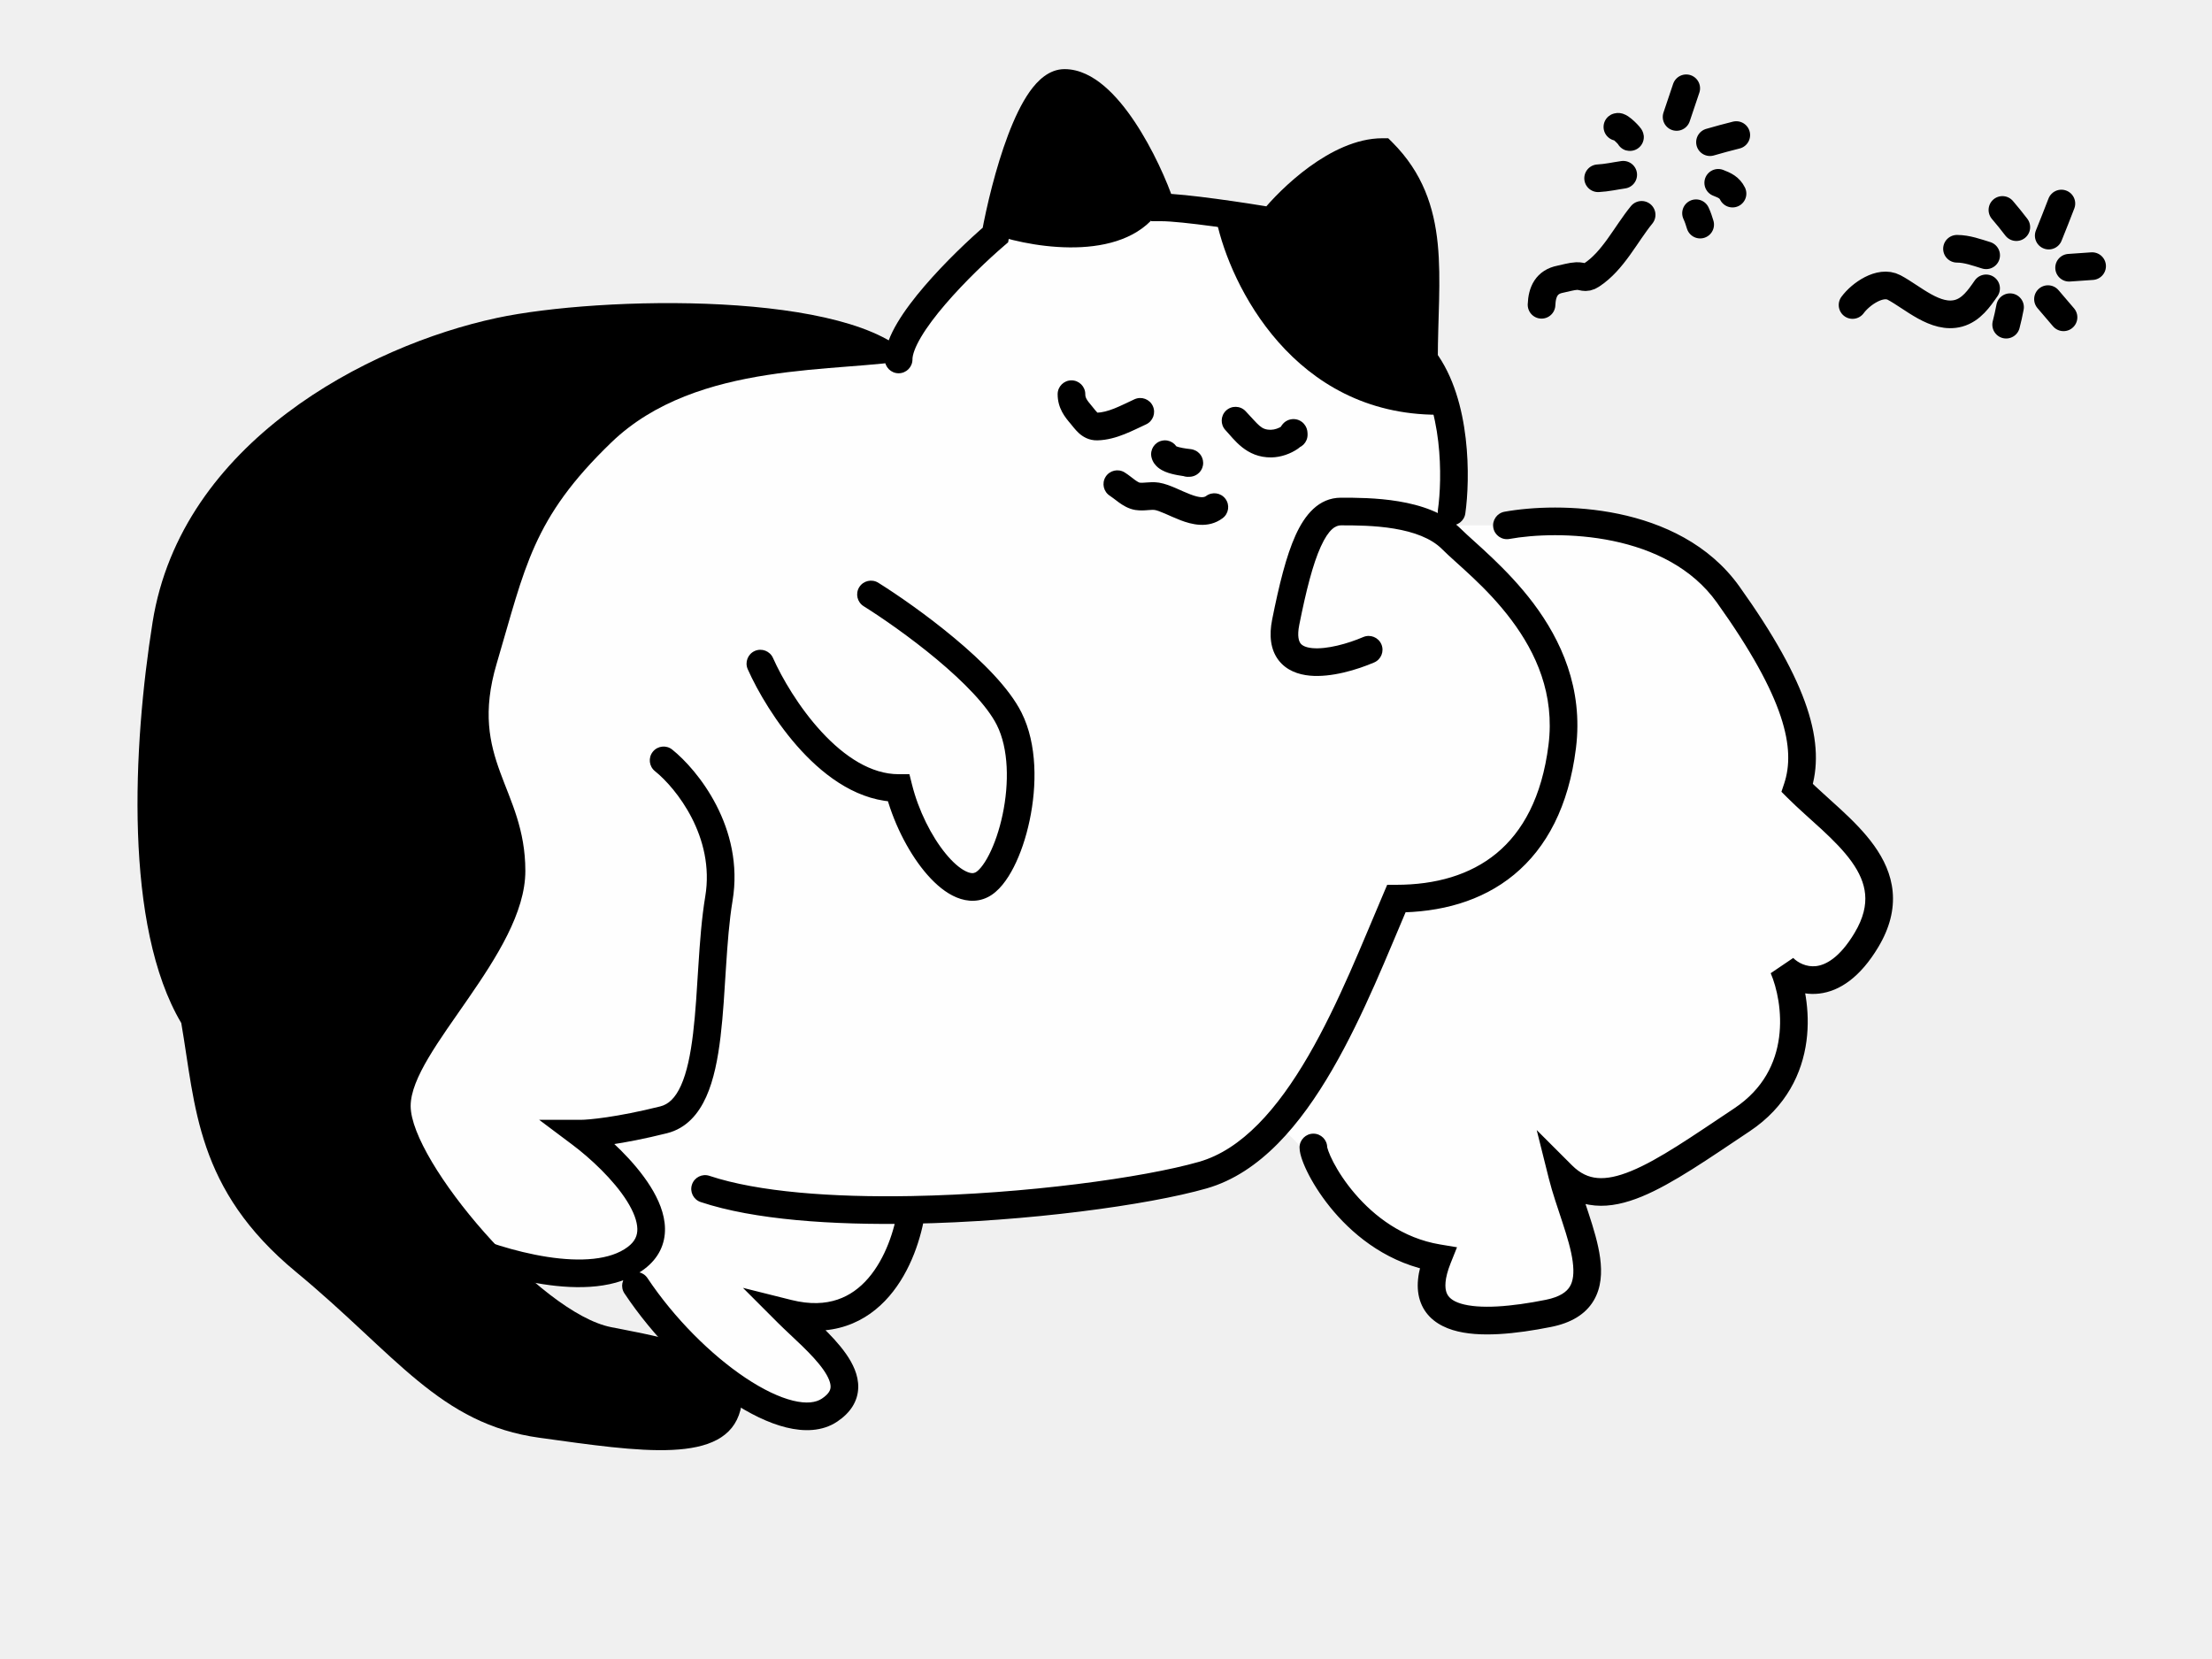
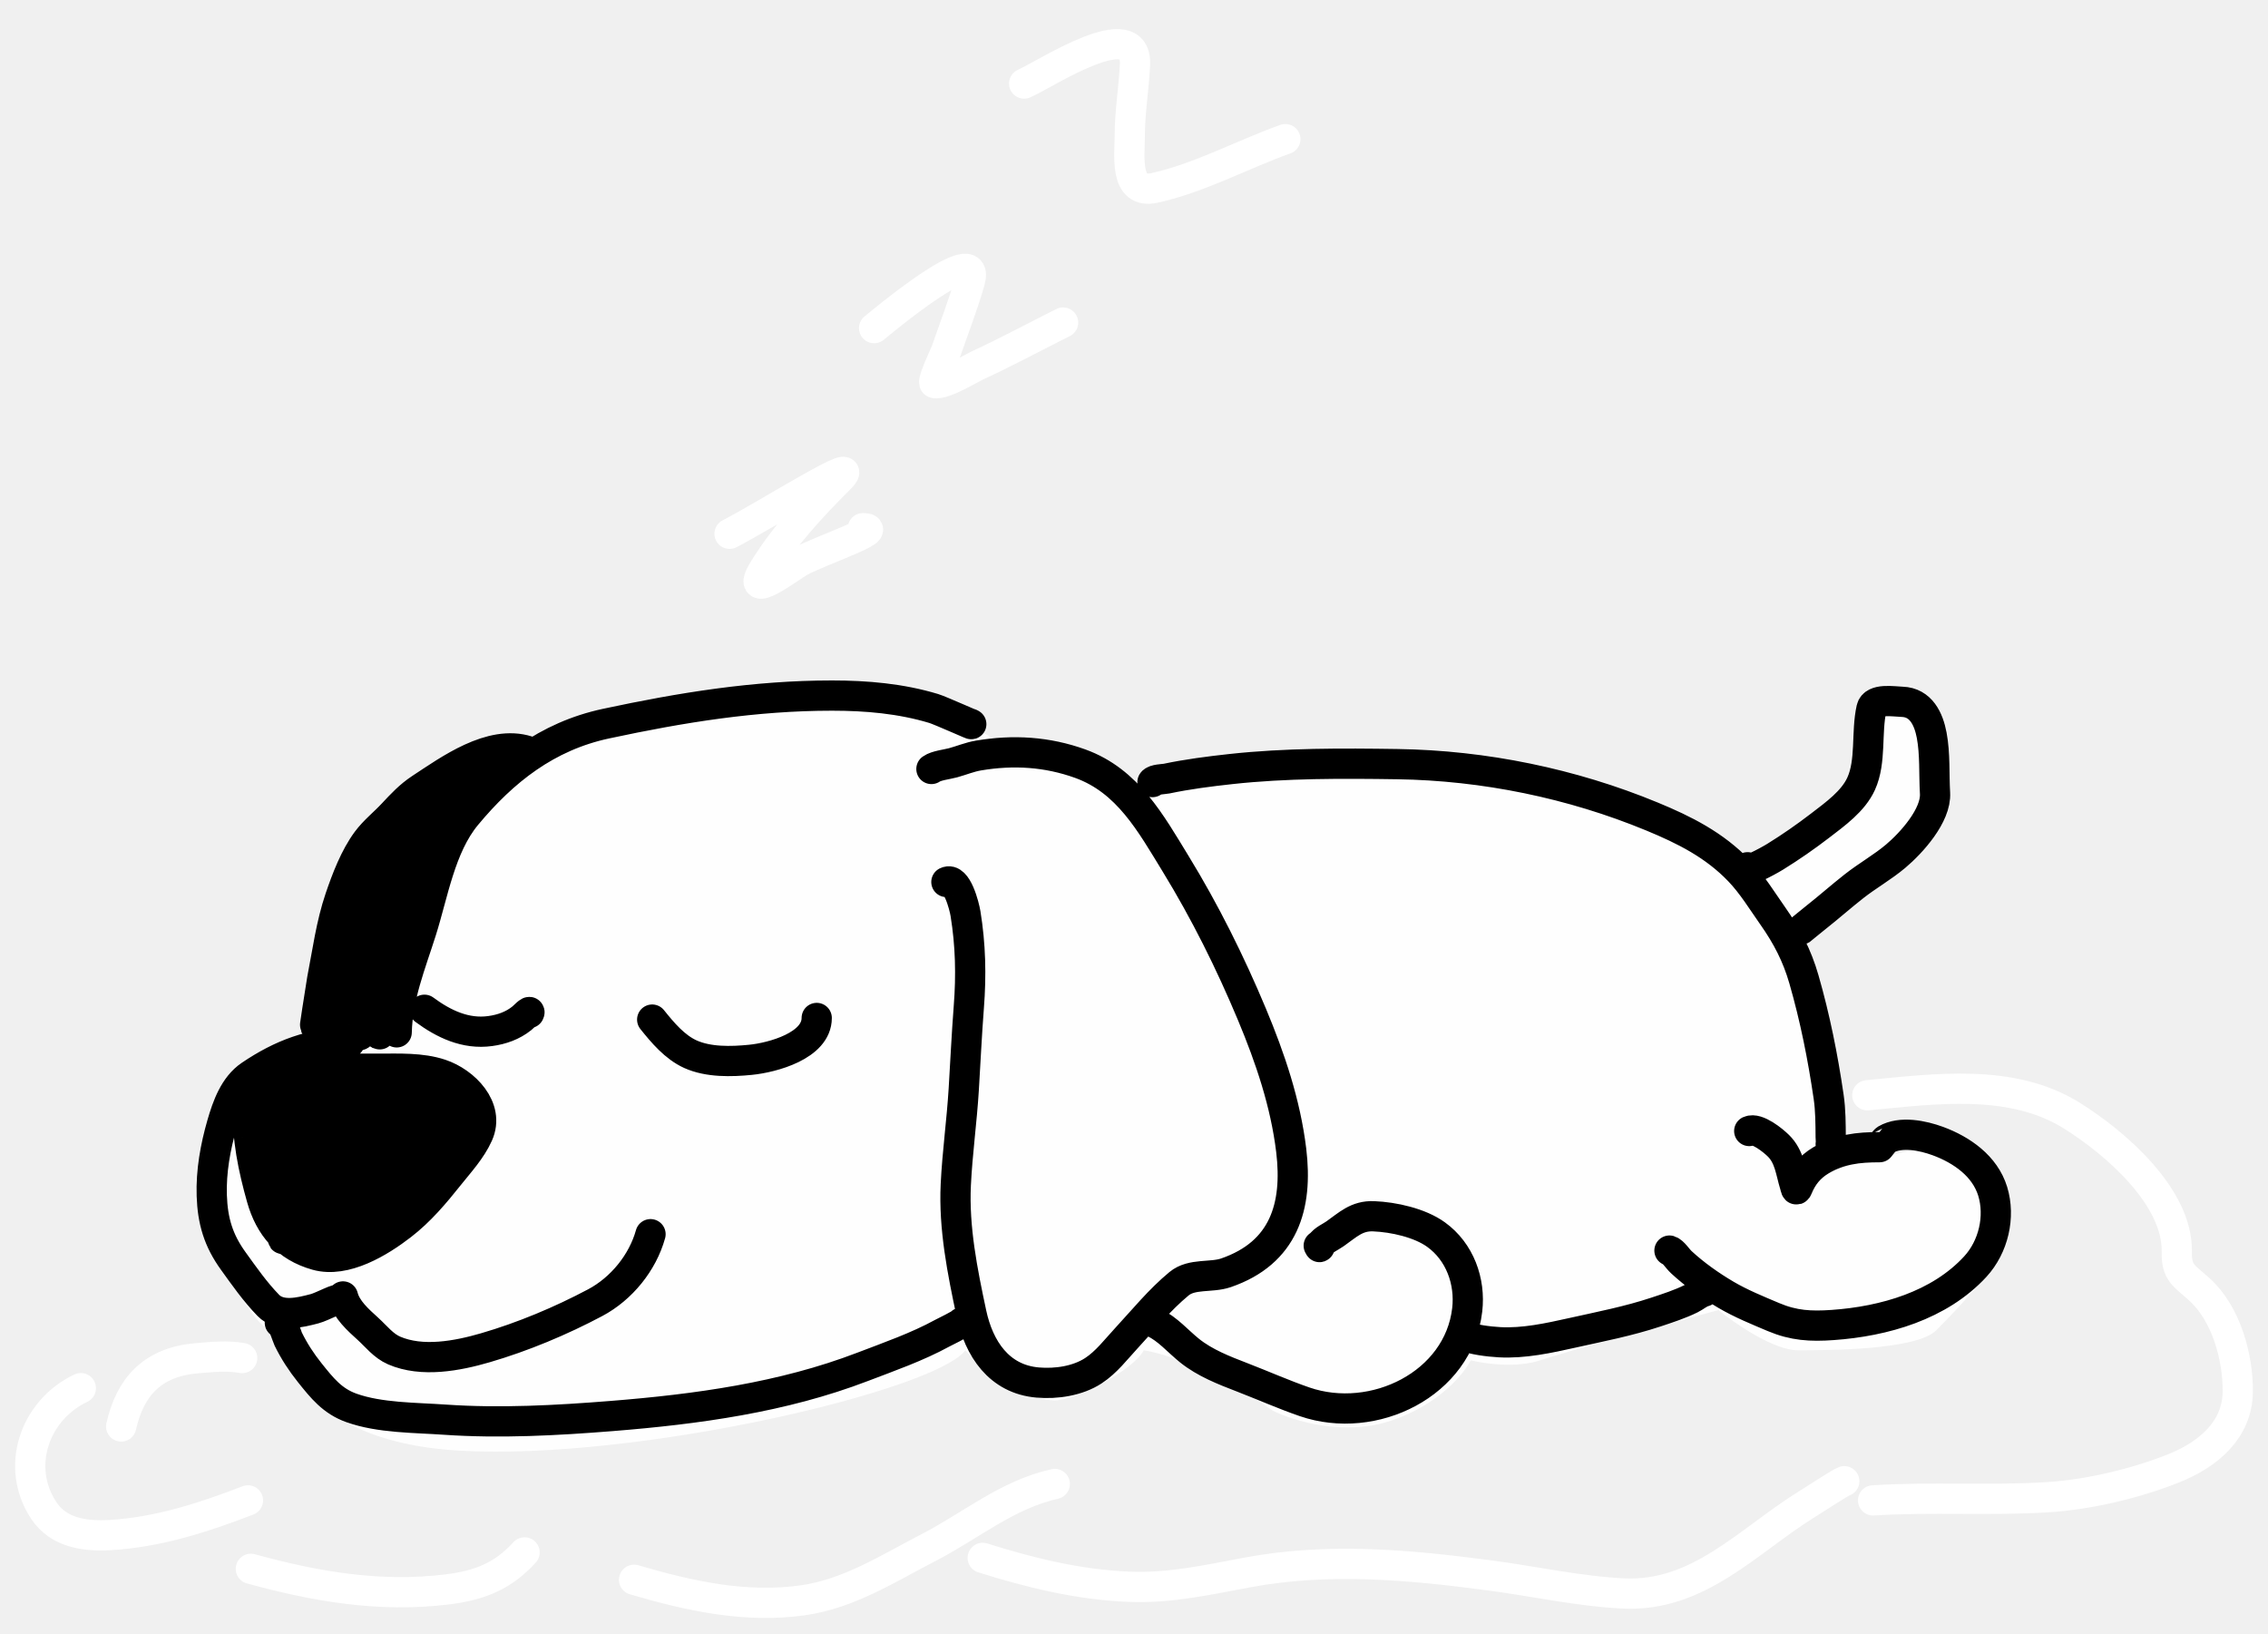
- <svg xmlns="http://www.w3.org/2000/svg" width="80" height="60" viewBox="0 0 80 60" fill="none">
-   <path opacity="0.95" d="M16 45C11 44 13.5 17 14 16.5C15.167 15.333 18.4 12.8 22 12C25.6 11.2 30.167 12.333 32 13L36 8.5C36 7.167 36.4 4.3 38 3.499C39.6 2.7 41.333 5.833 42 7.5L46 8C46.5 7 48 5.2 50 6C52 6.8 51.833 10.666 51.5 12.5L52.5 16V19H55.5C56.7 19 60.333 20 62 20.5L65 26.5L65.5 28.5L67.5 30.5L68 33L66.5 35.5H65V37L63.5 40L58 43L56.5 42.5L57.5 45.5L56.5 47C55.333 47.166 52.9 47.4 52.5 47C52.1 46.6 52.333 45.833 52.5 45.5C52.167 45.333 51.2 44.9 50 44.5C48.5 44 46.5 40 46 41C45.5 42 42 43 39.5 43.5C37.5 43.9 34.333 44 33 44L31.5 47C31.1 47.8 29.667 48 29 48C29.5 48.5 30.5 49.7 30.5 50.5C30.5 51.5 28.5 51 27 50.5C25.5 50 23.5 47 22 46C21 46.5 21 46 16 45Z" fill="white" />
-   <path d="M52 15C46.8 15 44.5 10.333 44 8H46L46.5 7L50 5.5L51.5 8V13C51.667 13.167 52 13.8 52 15Z" fill="black" />
-   <path d="M38.5 3C39.7 2.6 41.333 5.833 42 7.5C40.8 9.5 37.5 9 36 8.5C36.333 6.833 37.3 3.4 38.5 3Z" fill="black" />
-   <path d="M54.411 18.508C54.139 18.558 53.959 18.818 54.008 19.089C54.057 19.361 54.318 19.541 54.589 19.492L54.411 18.508ZM62.5 21.5L62.093 21.791L62.5 21.5ZM65 28.5L64.526 28.342L64.428 28.635L64.646 28.853L65 28.5ZM67.5 34L67.929 34.257L67.5 34ZM64.5 35L64.854 34.646L64.04 35.197L64.5 35ZM63 40.5L63.277 40.916L63 40.5ZM56.5 42.5L56.854 42.146L55.577 40.87L56.015 42.621L56.5 42.5ZM52 45.5L52.464 45.685L52.695 45.109L52.082 45.007L52 45.5ZM48 41.5C48 41.224 47.776 41 47.5 41C47.224 41 47 41.224 47 41.5H48ZM49.697 23.959C49.951 23.851 50.068 23.557 49.96 23.303C49.851 23.049 49.557 22.931 49.303 23.04L49.697 23.959ZM46.5 22.5L46.01 22.402L46.5 22.5ZM50.5 32.5V32H50.17L50.041 32.303L50.5 32.5ZM43.5 42.5L43.637 42.981L43.5 42.5ZM25.658 42.526C25.396 42.438 25.113 42.58 25.026 42.842C24.938 43.104 25.08 43.387 25.342 43.474L25.658 42.526ZM28.5 47.5L28.621 47.015L26.87 46.577L28.146 47.854L28.5 47.5ZM23.416 46.223C23.263 45.993 22.952 45.931 22.723 46.084C22.493 46.237 22.431 46.548 22.584 46.777L23.416 46.223ZM24.312 27.11C24.097 26.937 23.782 26.972 23.61 27.188C23.437 27.403 23.472 27.718 23.688 27.89L24.312 27.11ZM26 32.5L26.493 32.582H26.493L26 32.5ZM24 40.5L23.879 40.015L23.879 40.015L24 40.5ZM21 41V40.5H19.5L20.7 41.4L21 41ZM23 45.5L22.7 45.1L23 45.5ZM16.703 44.543C16.451 44.431 16.155 44.545 16.043 44.797C15.931 45.049 16.045 45.345 16.297 45.457L16.703 44.543ZM27.957 23.797C27.845 23.545 27.549 23.431 27.297 23.543C27.045 23.655 26.931 23.951 27.043 24.203L27.957 23.797ZM32.5 28.5L32.985 28.379L32.89 28H32.5V28.5ZM36.5 26L36.053 26.224L36.5 26ZM31.765 21.076C31.531 20.93 31.222 21.001 31.076 21.235C30.93 21.469 31.001 21.778 31.235 21.924L31.765 21.076ZM52.005 18.429C51.966 18.703 52.156 18.956 52.429 18.995C52.703 19.034 52.956 18.844 52.995 18.571L52.005 18.429ZM51.5 13H51V13.167L51.1 13.3L51.5 13ZM50 5.5L50.354 5.146L50.207 5H50V5.5ZM46 8L45.918 8.493L46.207 8.541L46.39 8.312L46 8ZM42 7.5L41.526 7.658L41.64 8H42V7.5ZM36 8.5L36.325 8.88L36.46 8.764L36.492 8.589L36 8.5ZM32 13C32 13.276 32.224 13.5 32.5 13.5C32.776 13.5 33 13.276 33 13H32ZM39.251 14.256C39.251 13.98 39.027 13.756 38.751 13.756C38.475 13.756 38.251 13.98 38.251 14.256H39.251ZM39.105 15.008L39.486 14.683L39.105 15.008ZM39.679 15.426L39.666 14.926L39.679 15.426ZM41.447 15.349C41.699 15.234 41.809 14.937 41.694 14.686C41.579 14.435 41.282 14.325 41.031 14.44L41.447 15.349ZM45.047 14.869C44.857 14.669 44.541 14.661 44.34 14.851C44.14 15.041 44.132 15.357 44.322 15.558L45.047 14.869ZM45.975 16.043L45.983 16.543H45.983L45.975 16.043ZM46.659 15.816L46.942 16.228L46.659 15.816ZM46.29 15.724C46.29 16 46.514 16.224 46.79 16.224C47.066 16.224 47.29 16 47.29 15.724H46.29ZM42.62 16.317C42.561 16.048 42.294 15.878 42.024 15.938C41.754 15.997 41.584 16.265 41.644 16.534L42.62 16.317ZM42.962 16.245C42.686 16.245 42.462 16.468 42.462 16.745C42.462 17.021 42.686 17.245 42.962 17.245V16.245ZM40.673 17.085C40.438 16.94 40.13 17.012 39.984 17.247C39.839 17.482 39.912 17.79 40.147 17.935L40.673 17.085ZM41.14 17.95L41.061 18.444L41.14 17.95ZM41.838 17.95L41.758 18.443L41.838 17.95ZM44.219 18.74C44.44 18.574 44.485 18.261 44.319 18.04C44.153 17.819 43.84 17.774 43.619 17.94L44.219 18.74ZM54.589 19.492C55.452 19.335 56.886 19.263 58.336 19.564C59.785 19.866 61.192 20.529 62.093 21.791L62.907 21.209C61.808 19.671 60.131 18.917 58.539 18.585C56.947 18.254 55.382 18.331 54.411 18.508L54.589 19.492ZM62.093 21.791C64.588 25.283 64.941 27.095 64.526 28.342L65.474 28.658C66.059 26.905 65.412 24.717 62.907 21.209L62.093 21.791ZM64.646 28.853C65.029 29.236 65.494 29.636 65.895 30.007C66.311 30.393 66.686 30.771 66.968 31.165C67.248 31.557 67.419 31.942 67.455 32.342C67.491 32.735 67.401 33.193 67.071 33.743L67.929 34.257C68.349 33.557 68.509 32.889 68.451 32.251C68.394 31.62 68.127 31.068 67.782 30.584C67.439 30.104 67.001 29.669 66.574 29.274C66.131 28.863 65.721 28.514 65.354 28.146L64.646 28.853ZM67.071 33.743C66.52 34.662 66.011 34.902 65.68 34.941C65.33 34.981 65.024 34.817 64.854 34.646L64.146 35.353C64.476 35.683 65.07 36.018 65.795 35.934C66.539 35.847 67.28 35.338 67.929 34.257L67.071 33.743ZM64.04 35.197C64.261 35.711 64.466 36.595 64.342 37.521C64.221 38.429 63.786 39.375 62.723 40.084L63.277 40.916C64.614 40.025 65.179 38.804 65.333 37.654C65.484 36.521 65.239 35.456 64.96 34.803L64.04 35.197ZM62.723 40.084C61.195 41.102 60.001 41.937 58.997 42.35C58.505 42.553 58.105 42.633 57.77 42.603C57.452 42.575 57.153 42.445 56.854 42.146L56.146 42.853C56.597 43.304 57.111 43.549 57.683 43.599C58.239 43.648 58.808 43.509 59.378 43.275C60.499 42.813 61.805 41.897 63.277 40.916L62.723 40.084ZM56.015 42.621C56.146 43.144 56.343 43.703 56.509 44.211C56.681 44.735 56.824 45.211 56.879 45.628C56.935 46.049 56.893 46.336 56.775 46.53C56.667 46.708 56.439 46.902 55.902 47.01L56.098 47.99C56.811 47.848 57.333 47.541 57.631 47.048C57.92 46.57 57.94 46.013 57.871 45.496C57.801 44.977 57.631 44.421 57.459 43.898C57.282 43.359 57.104 42.855 56.985 42.379L56.015 42.621ZM55.902 47.01C55.291 47.132 54.691 47.221 54.152 47.251C53.607 47.28 53.159 47.247 52.834 47.147C52.517 47.049 52.377 46.91 52.318 46.757C52.251 46.583 52.235 46.258 52.464 45.685L51.536 45.314C51.265 45.991 51.187 46.604 51.385 47.117C51.592 47.652 52.045 47.95 52.541 48.103C53.028 48.253 53.611 48.282 54.207 48.249C54.809 48.216 55.459 48.118 56.098 47.99L55.902 47.01ZM52.082 45.007C50.733 44.782 49.706 43.992 49.005 43.174C48.655 42.767 48.395 42.361 48.224 42.034C48.139 41.87 48.079 41.731 48.041 41.626C47.997 41.504 48 41.471 48 41.5H47C47 41.653 47.05 41.823 47.1 41.963C47.156 42.12 47.236 42.301 47.338 42.497C47.542 42.888 47.845 43.358 48.245 43.825C49.044 44.758 50.267 45.718 51.918 45.993L52.082 45.007ZM49.303 23.04C48.742 23.28 47.987 23.49 47.46 23.44C47.205 23.415 47.088 23.339 47.035 23.268C46.983 23.2 46.905 23.024 46.99 22.598L46.01 22.402C45.895 22.976 45.946 23.487 46.237 23.872C46.527 24.254 46.966 24.397 47.365 24.435C48.146 24.51 49.091 24.219 49.697 23.959L49.303 23.04ZM46.99 22.598C47.24 21.347 47.482 20.398 47.768 19.769C48.063 19.12 48.313 19 48.5 19V18C47.687 18 47.187 18.629 46.857 19.355C46.518 20.101 46.26 21.153 46.01 22.402L46.99 22.598ZM48.5 19C49.003 19 49.714 19.001 50.418 19.118C51.133 19.237 51.757 19.464 52.147 19.853L52.854 19.146C52.243 18.535 51.367 18.262 50.582 18.132C49.786 17.999 48.997 18 48.5 18V19ZM52.147 19.853C52.707 20.414 53.752 21.21 54.663 22.425C55.553 23.612 56.233 25.109 56.004 26.938L56.996 27.062C57.267 24.891 56.447 23.138 55.462 21.825C54.498 20.54 53.293 19.586 52.854 19.146L52.147 19.853ZM56.004 26.938C55.766 28.84 55.063 30.087 54.12 30.864C53.171 31.645 51.92 32 50.5 32V33C52.08 33 53.579 32.605 54.755 31.636C55.937 30.662 56.734 29.159 56.996 27.062L56.004 26.938ZM50.041 32.303C49.281 34.076 48.423 36.283 47.318 38.186C46.203 40.105 44.913 41.576 43.363 42.019L43.637 42.981C45.587 42.424 47.047 40.645 48.182 38.688C49.327 36.717 50.22 34.423 50.96 32.697L50.041 32.303ZM43.363 42.019C41.352 42.594 37.064 43.182 32.959 43.257L32.977 44.257C37.132 44.181 41.514 43.587 43.637 42.981L43.363 42.019ZM32.959 43.257C30.107 43.309 27.415 43.111 25.658 42.526L25.342 43.474C27.269 44.117 30.105 44.309 32.977 44.257L32.959 43.257ZM32.474 43.684C32.355 44.485 32.023 45.508 31.402 46.228C31.097 46.582 30.729 46.854 30.287 47.002C29.847 47.15 29.302 47.185 28.621 47.015L28.379 47.985C29.22 48.195 29.962 48.166 30.605 47.95C31.247 47.735 31.759 47.345 32.159 46.881C32.949 45.966 33.329 44.737 33.463 43.829L32.474 43.684ZM28.146 47.854C28.388 48.095 28.745 48.42 29.018 48.686C29.318 48.978 29.587 49.264 29.778 49.537C29.975 49.818 30.043 50.022 30.039 50.159C30.037 50.254 29.999 50.4 29.723 50.584L30.277 51.416C30.751 51.1 31.026 50.684 31.039 50.185C31.051 49.728 30.838 49.307 30.597 48.963C30.351 48.611 30.026 48.272 29.716 47.97C29.38 47.642 29.112 47.405 28.854 47.146L28.146 47.854ZM29.723 50.584C29.511 50.725 29.174 50.778 28.674 50.655C28.18 50.533 27.593 50.253 26.965 49.834C25.711 48.998 24.382 47.671 23.416 46.223L22.584 46.777C23.618 48.329 25.039 49.752 26.41 50.666C27.095 51.122 27.789 51.467 28.435 51.626C29.076 51.784 29.739 51.775 30.277 51.416L29.723 50.584ZM23.688 27.89C24.452 28.502 25.864 30.272 25.507 32.418L26.493 32.582C26.936 29.928 25.215 27.832 24.312 27.11L23.688 27.89ZM25.507 32.418C25.377 33.196 25.313 34.063 25.259 34.913C25.204 35.773 25.158 36.614 25.066 37.378C24.974 38.146 24.84 38.788 24.63 39.256C24.423 39.716 24.175 39.941 23.879 40.015L24.121 40.985C24.825 40.809 25.264 40.284 25.542 39.666C25.816 39.056 25.964 38.291 26.059 37.497C26.155 36.698 26.203 35.82 26.257 34.977C26.312 34.124 26.373 33.304 26.493 32.582L25.507 32.418ZM23.879 40.015C22.301 40.409 21.278 40.5 21 40.5V41.5C21.389 41.5 22.499 41.391 24.121 40.985L23.879 40.015ZM20.7 41.4C21.343 41.882 22.189 42.664 22.677 43.441C22.921 43.831 23.044 44.171 23.05 44.442C23.055 44.677 22.974 44.895 22.7 45.1L23.3 45.9C23.826 45.505 24.062 44.985 24.05 44.421C24.039 43.891 23.812 43.369 23.523 42.909C22.944 41.986 21.991 41.118 21.3 40.6L20.7 41.4ZM22.7 45.1C22.074 45.57 21.007 45.645 19.789 45.456C18.604 45.272 17.422 44.863 16.703 44.543L16.297 45.457C17.078 45.804 18.346 46.244 19.636 46.444C20.893 46.639 22.326 46.63 23.3 45.9L22.7 45.1ZM27.043 24.203C27.394 24.992 28.072 26.166 28.983 27.152C29.883 28.126 31.091 29 32.5 29V28C31.509 28 30.55 27.374 29.717 26.473C28.895 25.584 28.273 24.508 27.957 23.797L27.043 24.203ZM32.015 28.621C32.281 29.687 32.813 30.755 33.425 31.504C33.731 31.877 34.078 32.199 34.451 32.39C34.83 32.585 35.286 32.666 35.724 32.447L35.276 31.553C35.214 31.584 35.107 31.603 34.908 31.5C34.703 31.395 34.457 31.186 34.2 30.871C33.687 30.245 33.219 29.313 32.985 28.379L32.015 28.621ZM35.724 32.447C36.123 32.248 36.434 31.811 36.664 31.36C36.907 30.884 37.107 30.294 37.239 29.666C37.5 28.427 37.519 26.921 36.947 25.776L36.053 26.224C36.481 27.079 36.5 28.323 36.261 29.459C36.143 30.018 35.968 30.522 35.773 30.906C35.566 31.314 35.377 31.503 35.276 31.553L35.724 32.447ZM36.947 25.776C36.497 24.875 35.507 23.902 34.52 23.079C33.517 22.241 32.448 21.503 31.765 21.076L31.235 21.924C31.885 22.331 32.916 23.042 33.88 23.846C34.86 24.665 35.703 25.525 36.053 26.224L36.947 25.776ZM52.995 18.571C53.084 17.948 53.135 16.93 53.009 15.854C52.884 14.787 52.577 13.602 51.9 12.7L51.1 13.3C51.623 13.998 51.9 14.98 52.016 15.971C52.131 16.954 52.083 17.885 52.005 18.429L52.995 18.571ZM52 13C52 12.257 52.031 11.557 52.047 10.855C52.062 10.163 52.063 9.482 51.998 8.825C51.865 7.496 51.458 6.25 50.354 5.146L49.646 5.854C50.542 6.75 50.885 7.754 51.002 8.925C51.062 9.518 51.062 10.149 51.047 10.832C51.032 11.506 51 12.243 51 13H52ZM50 5C49.041 5 48.102 5.491 47.356 6.033C46.599 6.584 45.967 7.241 45.61 7.688L46.39 8.312C46.7 7.926 47.268 7.333 47.944 6.842C48.632 6.342 49.359 6 50 6V5ZM46.082 7.507C45.578 7.423 44.773 7.297 43.992 7.192C43.223 7.089 42.439 7 42 7V8C42.361 8 43.077 8.078 43.858 8.183C44.627 8.286 45.422 8.411 45.918 8.493L46.082 7.507ZM42.474 7.342C42.213 6.557 41.694 5.39 41.041 4.41C40.715 3.92 40.341 3.457 39.933 3.111C39.53 2.769 39.043 2.5 38.5 2.5V3.5C38.707 3.5 38.97 3.606 39.286 3.874C39.596 4.137 39.91 4.517 40.209 4.965C40.806 5.86 41.287 6.943 41.526 7.658L42.474 7.342ZM38.5 2.5C37.94 2.5 37.523 2.916 37.242 3.312C36.942 3.735 36.68 4.297 36.457 4.886C36.01 6.069 35.678 7.476 35.508 8.411L36.492 8.589C36.655 7.691 36.974 6.347 37.393 5.239C37.603 4.682 37.829 4.213 38.058 3.891C38.306 3.542 38.46 3.5 38.5 3.5V2.5ZM35.675 8.12C35.077 8.632 34.183 9.475 33.433 10.35C33.059 10.786 32.71 11.242 32.453 11.676C32.205 12.095 32 12.561 32 13H33C33 12.839 33.087 12.567 33.313 12.186C33.529 11.821 33.837 11.414 34.192 11.001C34.9 10.175 35.756 9.368 36.325 8.88L35.675 8.12ZM38.251 14.256C38.251 14.772 38.525 15.098 38.725 15.332L39.486 14.683C39.289 14.452 39.251 14.375 39.251 14.256H38.251ZM38.725 15.332C38.758 15.371 38.892 15.548 39.009 15.656C39.158 15.794 39.383 15.934 39.693 15.926L39.666 14.926C39.675 14.926 39.688 14.928 39.7 14.934C39.708 14.937 39.704 14.938 39.687 14.921C39.668 14.904 39.645 14.878 39.609 14.835C39.592 14.814 39.575 14.793 39.554 14.766C39.534 14.741 39.511 14.712 39.486 14.683L38.725 15.332ZM39.693 15.926C40.05 15.916 40.381 15.817 40.667 15.703C40.943 15.594 41.232 15.448 41.447 15.349L41.031 14.44C40.76 14.564 40.544 14.676 40.299 14.774C40.065 14.866 39.858 14.921 39.666 14.926L39.693 15.926ZM44.322 15.558C44.623 15.874 45.067 16.557 45.983 16.543L45.967 15.543C45.605 15.549 45.527 15.374 45.047 14.869L44.322 15.558ZM45.983 16.543C46.33 16.537 46.674 16.412 46.942 16.228L46.376 15.404C46.251 15.49 46.096 15.541 45.967 15.543L45.983 16.543ZM46.942 16.228C47.046 16.157 47.108 16.067 47.134 16.027C47.15 16.003 47.163 15.98 47.172 15.965C47.185 15.942 47.183 15.945 47.188 15.937C47.195 15.926 47.177 15.958 47.145 15.994C47.133 16.008 47.078 16.07 46.982 16.113C46.928 16.137 46.848 16.162 46.749 16.155C46.646 16.149 46.555 16.111 46.483 16.058C46.36 15.966 46.32 15.848 46.312 15.822C46.298 15.781 46.294 15.749 46.292 15.739C46.289 15.718 46.29 15.708 46.29 15.724H47.29C47.29 15.697 47.29 15.655 47.284 15.613C47.282 15.592 47.276 15.552 47.26 15.504C47.249 15.472 47.207 15.35 47.081 15.256C46.906 15.126 46.705 15.142 46.572 15.201C46.473 15.245 46.415 15.31 46.398 15.329C46.358 15.375 46.331 15.421 46.327 15.428C46.32 15.44 46.306 15.464 46.306 15.466C46.303 15.47 46.302 15.472 46.3 15.474C46.299 15.476 46.299 15.477 46.299 15.477C46.299 15.477 46.3 15.475 46.302 15.473C46.304 15.47 46.307 15.466 46.312 15.46C46.321 15.45 46.342 15.427 46.376 15.404L46.942 16.228ZM41.644 16.534C41.685 16.716 41.795 16.837 41.881 16.908C41.967 16.979 42.061 17.027 42.138 17.059C42.291 17.123 42.462 17.161 42.592 17.185C42.727 17.21 42.848 17.225 42.905 17.232C42.912 17.233 42.917 17.233 42.922 17.234C42.926 17.234 42.928 17.235 42.928 17.235C42.928 17.235 42.926 17.234 42.923 17.234C42.921 17.233 42.915 17.232 42.907 17.231C42.902 17.23 42.881 17.225 42.856 17.217C42.844 17.213 42.816 17.203 42.782 17.185C42.769 17.179 42.657 17.124 42.581 16.993C42.533 16.911 42.497 16.791 42.522 16.652C42.546 16.521 42.615 16.433 42.664 16.386C42.748 16.303 42.839 16.274 42.853 16.27C42.905 16.252 42.947 16.248 42.951 16.247C42.964 16.246 42.973 16.245 42.977 16.245C42.981 16.245 42.984 16.245 42.985 16.244C42.986 16.244 42.981 16.245 42.962 16.245V17.245C42.98 17.245 43.001 17.245 43.019 17.244C43.025 17.244 43.047 17.243 43.072 17.24C43.077 17.239 43.121 17.235 43.174 17.217C43.188 17.212 43.279 17.183 43.364 17.1C43.413 17.052 43.482 16.965 43.506 16.834C43.531 16.695 43.495 16.575 43.447 16.492C43.371 16.361 43.258 16.306 43.246 16.3C43.211 16.282 43.183 16.272 43.17 16.268C43.143 16.259 43.121 16.254 43.114 16.252C43.096 16.249 43.08 16.246 43.074 16.245C43.059 16.243 43.041 16.241 43.028 16.239C42.967 16.232 42.875 16.221 42.773 16.202C42.666 16.182 42.578 16.159 42.524 16.136C42.496 16.125 42.499 16.122 42.517 16.136C42.533 16.15 42.596 16.207 42.62 16.317L41.644 16.534ZM40.147 17.935C40.18 17.956 40.22 17.985 40.277 18.029C40.328 18.067 40.398 18.123 40.467 18.172C40.599 18.267 40.806 18.403 41.061 18.444L41.219 17.456C41.219 17.456 41.215 17.456 41.207 17.453C41.199 17.45 41.188 17.445 41.172 17.437C41.14 17.421 41.101 17.396 41.05 17.36C40.997 17.322 40.949 17.284 40.883 17.233C40.824 17.188 40.751 17.133 40.673 17.085L40.147 17.935ZM41.061 18.444C41.245 18.473 41.423 18.457 41.53 18.448C41.658 18.438 41.714 18.436 41.758 18.443L41.919 17.456C41.735 17.426 41.557 17.443 41.451 17.451C41.323 17.461 41.265 17.464 41.219 17.456L41.061 18.444ZM41.758 18.443C41.837 18.456 41.953 18.497 42.129 18.573C42.284 18.64 42.498 18.74 42.698 18.816C43.077 18.96 43.69 19.136 44.219 18.74L43.619 17.94C43.552 17.99 43.419 18.02 43.053 17.881C42.88 17.816 42.723 17.74 42.526 17.655C42.35 17.579 42.133 17.491 41.919 17.456L41.758 18.443Z" fill="black" />
-   <path d="M17.963 11.5C21.697 10.7 30.926 10.5 33 13C30.407 13.5 25.223 13 22.111 16C19.248 18.761 19 20.5 17.963 24C16.926 27.5 19 28.5 19 31.5C19 34.5 14.852 38 14.852 40C14.852 42 19.519 47.5 22.111 48C24.704 48.5 27.297 49 26.778 51C26.259 53 23.148 52.5 19.519 52C15.889 51.5 14.334 49 10.704 46C7.075 43 7.075 40 6.556 37C4.482 33.5 4.802 27 5.519 22.5C6.556 16 13.297 12.5 17.963 11.5Z" fill="black" />
-   <path d="M67 11.031C67.291 10.634 68.003 10.135 68.499 10.396C69.177 10.753 70.001 11.558 70.836 11.329C71.294 11.203 71.579 10.792 71.83 10.429M70.777 8.997C71.142 8.998 71.489 9.128 71.832 9.233M72.696 11.11C72.656 11.324 72.609 11.532 72.555 11.742M74.068 10.818L74.63 11.476M74.832 9.683L75.664 9.625M74.095 8.521C74.252 8.136 74.403 7.749 74.553 7.361M72.923 8.215C72.76 8.002 72.594 7.796 72.42 7.593" stroke="black" stroke-linecap="round" />
-   <path d="M55.752 11.023C55.77 10.55 55.937 10.195 56.424 10.099C56.616 10.061 56.828 9.993 57.023 9.984C57.243 9.975 57.328 10.099 57.555 9.951C58.342 9.44 58.799 8.47 59.372 7.77M57.798 6.447C58.101 6.433 58.427 6.359 58.706 6.32M58.495 4.591C58.579 4.526 58.992 4.974 58.948 4.96M60.985 3.193L60.636 4.23M61.844 5.142C62.16 5.048 62.476 4.966 62.795 4.885M62.142 6.612C62.378 6.703 62.55 6.782 62.659 7.002M61.339 7.712C61.404 7.85 61.445 7.979 61.489 8.123" stroke="black" stroke-linecap="round" />
+ <svg xmlns="http://www.w3.org/2000/svg" width="75" height="54" viewBox="0 0 75 54" fill="none">
+   <g id="Group 34551">
+     <path id="Vector 751" d="M12.263 28.046C13.574 25.655 16.304 24.615 17.506 24.393C19.144 24.061 23.011 23.331 25.37 23.065C28.319 22.733 32.251 23.729 33.234 24.725C33.889 24.393 36.51 25.389 37.493 26.053C40.114 25.389 44.374 25.721 47.978 25.721C50.862 25.721 54.422 27.05 55.842 27.714L58.136 29.042L62.068 25.721C61.959 25.279 61.806 24.261 62.068 23.729C62.396 23.065 62.723 23.397 63.379 23.397C64.034 23.397 64.034 25.389 64.034 26.053C64.034 26.718 64.034 27.382 63.379 28.046C62.854 28.577 60.539 30.259 59.447 31.034C59.665 31.809 60.102 33.491 60.102 34.022C60.102 34.554 60.539 37.343 60.757 38.671C61.085 38.56 62.068 38.272 63.379 38.007C65.017 37.675 66 40.663 66 41.327C66 41.991 64.689 43.319 64.034 43.983L64.034 43.983C63.379 44.648 60.43 44.648 59.447 44.648C58.66 44.648 57.371 43.762 56.825 43.319C55.187 43.762 51.714 44.714 50.928 44.98C50.141 45.245 49.071 45.09 48.634 44.98C48.415 45.422 47.585 46.441 46.013 46.972C44.44 47.503 42.736 46.972 42.081 46.64C41.316 46.086 39.394 44.913 37.821 44.648C37.493 45.312 35.527 46.308 34.872 46.308C34.217 46.308 32.906 45.644 31.923 44.648C30.94 45.976 21.11 48.3 15.212 47.968C9.314 47.636 9.314 43.983 8.986 43.983C8.659 43.983 7.348 42.655 7.02 39.335C6.758 36.679 9.096 35.35 10.297 35.019C10.406 33.69 10.952 30.436 12.263 28.046Z" fill="white" fill-opacity="0.95" />
+     <path id="Vector" d="M13.118 34.136C13.146 32.953 13.579 31.901 13.933 30.785C14.322 29.559 14.564 27.994 15.42 26.962C16.652 25.479 18.087 24.346 20.04 23.928C22.534 23.394 24.964 23 27.514 23C28.654 23 29.784 23.098 30.877 23.427C31.087 23.49 32.331 24.048 32.088 23.928M30.801 25.427C30.959 25.313 31.318 25.276 31.516 25.222C31.797 25.145 32.07 25.03 32.358 24.982C33.512 24.787 34.63 24.857 35.724 25.252C37.294 25.819 38.055 27.221 38.875 28.559C39.849 30.149 40.683 31.826 41.401 33.543C42.005 34.989 42.51 36.48 42.699 38.038C42.922 39.883 42.461 41.425 40.543 42.086C40.049 42.256 39.414 42.099 38.991 42.447C38.347 42.978 37.808 43.644 37.245 44.252C36.901 44.623 36.587 45.043 36.157 45.324C35.636 45.664 34.933 45.767 34.319 45.715C33.033 45.607 32.37 44.587 32.123 43.431C31.825 42.036 31.538 40.602 31.607 39.17C31.658 38.119 31.806 37.073 31.87 36.022C31.925 35.112 31.968 34.202 32.038 33.293C32.119 32.245 32.097 31.248 31.928 30.209C31.887 29.96 31.643 28.993 31.296 29.164M17.444 24.831C16.231 24.447 14.854 25.455 13.914 26.071C13.547 26.311 13.281 26.6 12.985 26.916C12.708 27.213 12.379 27.471 12.136 27.798C11.735 28.34 11.461 29.061 11.245 29.694C10.947 30.568 10.829 31.488 10.652 32.39C10.629 32.511 10.301 34.62 10.463 33.66M11.562 34.472C10.327 34.472 9.294 34.867 8.277 35.556C7.747 35.914 7.511 36.585 7.342 37.169C7.121 37.932 6.977 38.737 7.003 39.534C7.031 40.37 7.22 41.013 7.715 41.698C8.078 42.201 8.437 42.716 8.872 43.163C9.266 43.568 9.923 43.4 10.405 43.274C10.65 43.211 11.302 42.854 11.123 43.031M11.342 42.868C11.453 43.302 11.847 43.649 12.167 43.939C12.45 44.196 12.676 44.5 13.034 44.656C13.958 45.055 15.122 44.836 16.051 44.565C17.291 44.204 18.549 43.677 19.685 43.073C20.553 42.611 21.251 41.751 21.512 40.81M9.254 43.735C9.369 43.749 9.49 44.194 9.532 44.279C9.728 44.679 9.964 45.041 10.243 45.39C10.65 45.898 10.987 46.327 11.62 46.554C12.552 46.888 13.727 46.874 14.714 46.943C16.539 47.069 18.405 46.968 20.229 46.822C23.04 46.597 25.879 46.211 28.523 45.197C29.405 44.859 30.328 44.538 31.158 44.084C31.217 44.052 31.791 43.774 31.791 43.735M38.112 25.86C38.171 25.767 38.483 25.765 38.576 25.746C39.277 25.599 39.989 25.508 40.701 25.43C42.518 25.231 44.387 25.24 46.213 25.267C49.085 25.31 51.981 25.905 54.627 26.998C55.708 27.444 56.691 27.94 57.509 28.791C57.943 29.242 58.266 29.779 58.624 30.287C59.092 30.951 59.428 31.6 59.653 32.381C60.021 33.659 60.279 34.952 60.471 36.266C60.537 36.716 60.535 37.161 60.539 37.614C60.539 37.72 60.59 38.189 60.539 37.831M57.79 28.677C57.597 28.939 58.431 28.497 58.709 28.325C59.227 28.004 59.707 27.67 60.191 27.299C60.678 26.924 61.283 26.496 61.546 25.914C61.884 25.17 61.71 24.219 61.888 23.429C61.966 23.083 62.615 23.197 62.902 23.206C63.525 23.226 63.779 23.778 63.879 24.314C63.996 24.936 63.952 25.597 63.989 26.227C64.033 26.964 63.204 27.876 62.688 28.31C62.255 28.675 61.754 28.955 61.308 29.306C60.884 29.639 60.48 29.998 60.056 30.332C59.941 30.422 59.49 30.794 59.494 30.789M57.845 37.398C58.109 37.278 58.641 37.718 58.81 37.885C59.179 38.248 59.211 38.729 59.354 39.191C59.373 39.252 59.391 39.412 59.445 39.278C59.604 38.887 59.845 38.591 60.209 38.372C60.833 37.998 61.455 37.933 62.154 37.933C62.16 37.933 62.321 37.706 62.365 37.68C62.858 37.393 63.59 37.55 64.084 37.731C64.874 38.022 65.64 38.558 65.895 39.389C66.155 40.238 65.92 41.23 65.321 41.881C64.134 43.171 62.312 43.693 60.6 43.813C59.875 43.864 59.316 43.833 58.648 43.551C58.12 43.328 57.571 43.105 57.076 42.814C56.565 42.514 56.033 42.138 55.601 41.737C55.466 41.612 55.342 41.396 55.207 41.352M56.361 42.706C56.202 42.745 56.06 42.875 55.915 42.946C55.55 43.126 55.15 43.255 54.764 43.383C53.855 43.685 52.929 43.864 51.994 44.072C51.215 44.245 50.392 44.427 49.585 44.382C49.217 44.361 48.726 44.3 48.391 44.168M38.167 43.735C38.61 43.942 38.955 44.353 39.336 44.659C39.847 45.068 40.475 45.312 41.083 45.546C41.767 45.81 42.453 46.115 43.144 46.353C45.429 47.137 48.234 45.764 48.519 43.31C48.628 42.37 48.277 41.391 47.487 40.822C46.95 40.435 46.089 40.244 45.425 40.217C44.864 40.194 44.57 40.501 44.146 40.798C43.982 40.913 43.782 40.986 43.667 41.156C43.624 41.218 43.656 41.282 43.609 41.189M21.567 33.714C21.913 34.146 22.314 34.624 22.831 34.858C23.425 35.126 24.181 35.108 24.816 35.044C25.554 34.971 27.008 34.577 27.008 33.66M14.036 33.389C14.671 33.858 15.394 34.205 16.21 34.093C16.593 34.041 16.953 33.914 17.255 33.672C17.291 33.643 17.565 33.367 17.499 33.498M8.319 35.556C8.5 35.41 8.843 35.402 9.064 35.363C9.502 35.288 9.984 35.339 10.426 35.339H12.521C13.191 35.339 13.927 35.302 14.57 35.517C15.358 35.779 16.207 36.63 15.81 37.515C15.584 38.019 15.194 38.44 14.851 38.869C14.37 39.472 13.894 40.04 13.279 40.515C12.564 41.067 11.418 41.771 10.463 41.502C9.485 41.227 8.92 40.563 8.652 39.612C8.381 38.65 8.153 37.597 8.212 36.594C8.223 36.417 8.398 35.742 8.319 35.664M9.309 35.718C9.034 35.748 8.738 36.161 8.606 36.368C8.305 36.843 8.69 36.315 8.808 36.182C8.978 35.99 9.167 35.802 9.394 35.676C9.412 35.666 9.602 35.563 9.541 35.655C9.193 36.185 8.845 36.712 8.509 37.25C8.292 37.597 8.646 37.128 8.649 37.124C8.956 36.758 9.279 36.41 9.629 36.086C9.917 35.819 10.813 35.055 10.533 35.33C9.75 36.102 9.146 37.115 8.594 38.047M11.013 35.881C10.711 36.054 10.491 36.266 10.261 36.525C9.816 37.026 9.349 37.516 8.921 38.032C8.749 38.24 8.579 38.471 8.475 38.721C8.451 38.781 8.77 38.47 8.814 38.427M11.782 35.718C10.819 36.667 9.827 37.653 9.086 38.785C8.94 39.007 8.496 39.661 8.686 39.474C9.274 38.894 9.697 38.164 10.301 37.593C10.867 37.058 11.454 36.494 12.088 36.037C12.35 35.849 12.635 35.698 12.9 35.514C12.932 35.491 13.13 35.328 13.114 35.354C12.869 35.767 12.429 36.173 12.112 36.531C11.707 36.989 11.248 37.397 10.848 37.858C10.5 38.258 10.074 38.593 9.758 39.019C9.519 39.341 8.81 40.307 9.071 40.003C10.304 38.567 11.888 37.494 13.309 36.26C13.55 36.05 13.796 35.789 14.063 35.613C14.363 35.417 13.993 36.008 13.957 36.061C13.743 36.37 13.448 36.625 13.175 36.88C12.604 37.413 12.023 37.934 11.474 38.49C10.888 39.082 10.196 39.67 9.724 40.358C9.627 40.501 9.06 41.254 9.535 40.858C10.329 40.196 11.006 39.414 11.739 38.691C12.525 37.917 13.355 37.132 14.201 36.422C14.252 36.38 14.863 35.942 14.848 36.007C14.722 36.565 13.969 37.117 13.578 37.482C12.992 38.028 12.45 38.594 11.901 39.176C11.514 39.587 11.165 40.039 10.805 40.473C10.6 40.721 10.016 41.476 10.268 41.273C11.402 40.359 12.457 39.322 13.498 38.306C13.919 37.896 14.382 37.537 14.83 37.157C14.925 37.076 15.022 37.005 15.129 36.94C15.182 36.908 15.276 36.764 15.276 36.826C15.276 37.147 14.774 37.582 14.583 37.777C14.036 38.332 13.516 38.909 12.961 39.456C12.293 40.114 11.629 40.755 10.903 41.352M14.915 36.477C14.926 36.312 15.049 36.412 15.135 36.489C15.293 36.629 15.305 36.797 15.3 36.994C15.285 37.601 14.682 38.166 14.311 38.592C13.847 39.126 13.379 39.624 12.833 40.079C12.304 40.519 11.788 41.241 11.123 41.46M16.29 25.535C16.225 25.589 16.163 25.645 16.102 25.702M16.102 25.702C15.479 26.299 15.091 27.083 14.72 27.852C14.404 28.507 14.123 29.189 13.869 29.878M16.102 25.702C15.95 25.981 15.789 26.253 15.618 26.522C14.944 27.584 14.385 28.726 13.869 29.878M16.102 25.702C16.126 25.659 16.15 25.615 16.174 25.571C16.189 25.544 16.433 25.164 16.241 25.288C15.293 25.905 14.672 26.98 14.186 27.958C14.042 28.246 13.916 28.543 13.798 28.845M13.869 29.878C13.718 30.289 13.576 30.703 13.444 31.114C13.205 31.853 12.955 32.593 12.729 33.335C12.722 33.357 12.579 34.223 12.552 34.208C12.42 34.133 12.459 33.483 12.478 33.385L12.479 33.383C12.626 32.624 12.994 31.895 13.297 31.189C13.484 30.753 13.673 30.315 13.869 29.878ZM13.798 28.845C13.582 29.397 13.395 29.963 13.187 30.515C12.884 31.317 12.789 32.148 12.552 32.965C12.429 33.389 12.227 33.876 11.926 34.208C11.855 34.286 11.494 34.302 11.465 34.178C11.402 33.908 11.556 33.536 11.627 33.287C11.79 32.714 11.977 32.15 12.198 31.596C12.503 30.829 12.861 30.127 13.373 29.471C13.532 29.268 13.656 29.053 13.798 28.845ZM13.798 28.845C13.829 28.798 13.862 28.752 13.896 28.707C13.94 28.647 14.036 28.571 14.036 28.514M16.509 25.264C16.729 25.061 16.606 25.21 16.409 25.34C15.796 25.742 15.14 26.284 14.641 26.817C14.103 27.39 13.645 28.073 13.202 28.719C12.742 29.39 12.23 30.078 11.87 30.816M11.87 30.816C11.824 30.911 11.78 31.006 11.739 31.102C11.512 31.64 11.481 32.222 11.284 32.766C11.175 33.069 11.016 33.793 10.903 34.093C10.789 34.396 10.878 33.022 10.884 32.971C11.017 31.962 11.157 30.919 11.532 29.968C11.783 29.331 12.229 28.729 12.576 28.135C12.848 27.67 13.25 27.284 13.648 26.922C13.987 26.615 14.327 26.305 14.671 26.005C14.73 25.953 14.79 25.905 14.85 25.856M11.87 30.816C11.984 30.262 12.149 29.732 12.491 29.258C12.649 29.039 12.824 28.832 12.979 28.611C13.44 27.955 13.706 27.168 14.198 26.534C14.326 26.369 14.64 26.057 14.85 25.856M11.87 30.816C11.842 30.95 11.818 31.086 11.794 31.223C11.72 31.659 11.555 32.197 11.617 32.631M14.85 25.856C14.902 25.813 14.953 25.769 15.001 25.722C15.123 25.602 15.021 25.692 14.85 25.856ZM12.112 33.66C12.217 32.314 13.136 31.07 13.761 29.923" stroke="black" stroke-linecap="round" />
+     <path id="Vector_2" d="M8.009 44.905C7.514 44.816 7.022 44.869 6.521 44.91C5.047 45.032 4.304 45.849 4.007 47.168M2.673 45.901C1.129 46.635 0.497 48.52 1.45 49.949C1.935 50.676 2.783 50.807 3.636 50.759C5.223 50.668 6.741 50.176 8.2 49.612M8.295 51.875C10.426 52.46 12.539 52.827 14.764 52.559C15.883 52.424 16.641 52.106 17.347 51.332M20.968 52.237C22.778 52.768 24.641 53.185 26.547 52.916C28.08 52.7 29.376 51.858 30.708 51.171C32.115 50.446 33.302 49.422 34.88 49.069M32.497 51.513C34.071 52.008 35.665 52.4 37.331 52.468C38.679 52.524 39.932 52.24 41.242 51.996C43.93 51.494 46.597 51.739 49.289 52.096C50.748 52.29 52.218 52.619 53.693 52.69C56.16 52.807 57.796 50.963 59.696 49.773C60.109 49.515 60.874 49.014 60.988 48.978M61.75 36.216C63.99 36.005 66.513 35.645 68.505 36.885C69.966 37.795 72.013 39.577 71.983 41.38C71.971 42.097 72.211 42.165 72.729 42.633C73.623 43.439 74.012 44.889 74 46.022C73.986 47.279 73.031 48.092 71.882 48.551C70.624 49.054 69.076 49.421 67.711 49.507C65.792 49.627 63.862 49.49 61.941 49.612M24.125 17.65C25.327 17.036 28.704 14.888 27.75 15.843C26.838 16.755 25.924 17.735 25.248 18.845C24.579 19.944 26.173 18.72 26.453 18.569C27.144 18.196 29.322 17.466 28.536 17.466M28.906 10.85C29.102 10.692 32.481 7.853 32.072 9.298C31.854 10.066 31.556 10.83 31.296 11.585C31.268 11.665 30.803 12.647 30.907 12.668C31.214 12.729 32.106 12.184 32.296 12.096C33.267 11.648 34.2 11.144 35.155 10.666M33.867 2.763C34.564 2.462 37.622 0.419 37.533 2.151C37.492 2.945 37.359 3.722 37.359 4.519C37.359 5.16 37.178 6.432 38.176 6.214C39.649 5.893 41.085 5.109 42.505 4.601" stroke="white" stroke-linecap="round" />
+   </g>
</svg>
